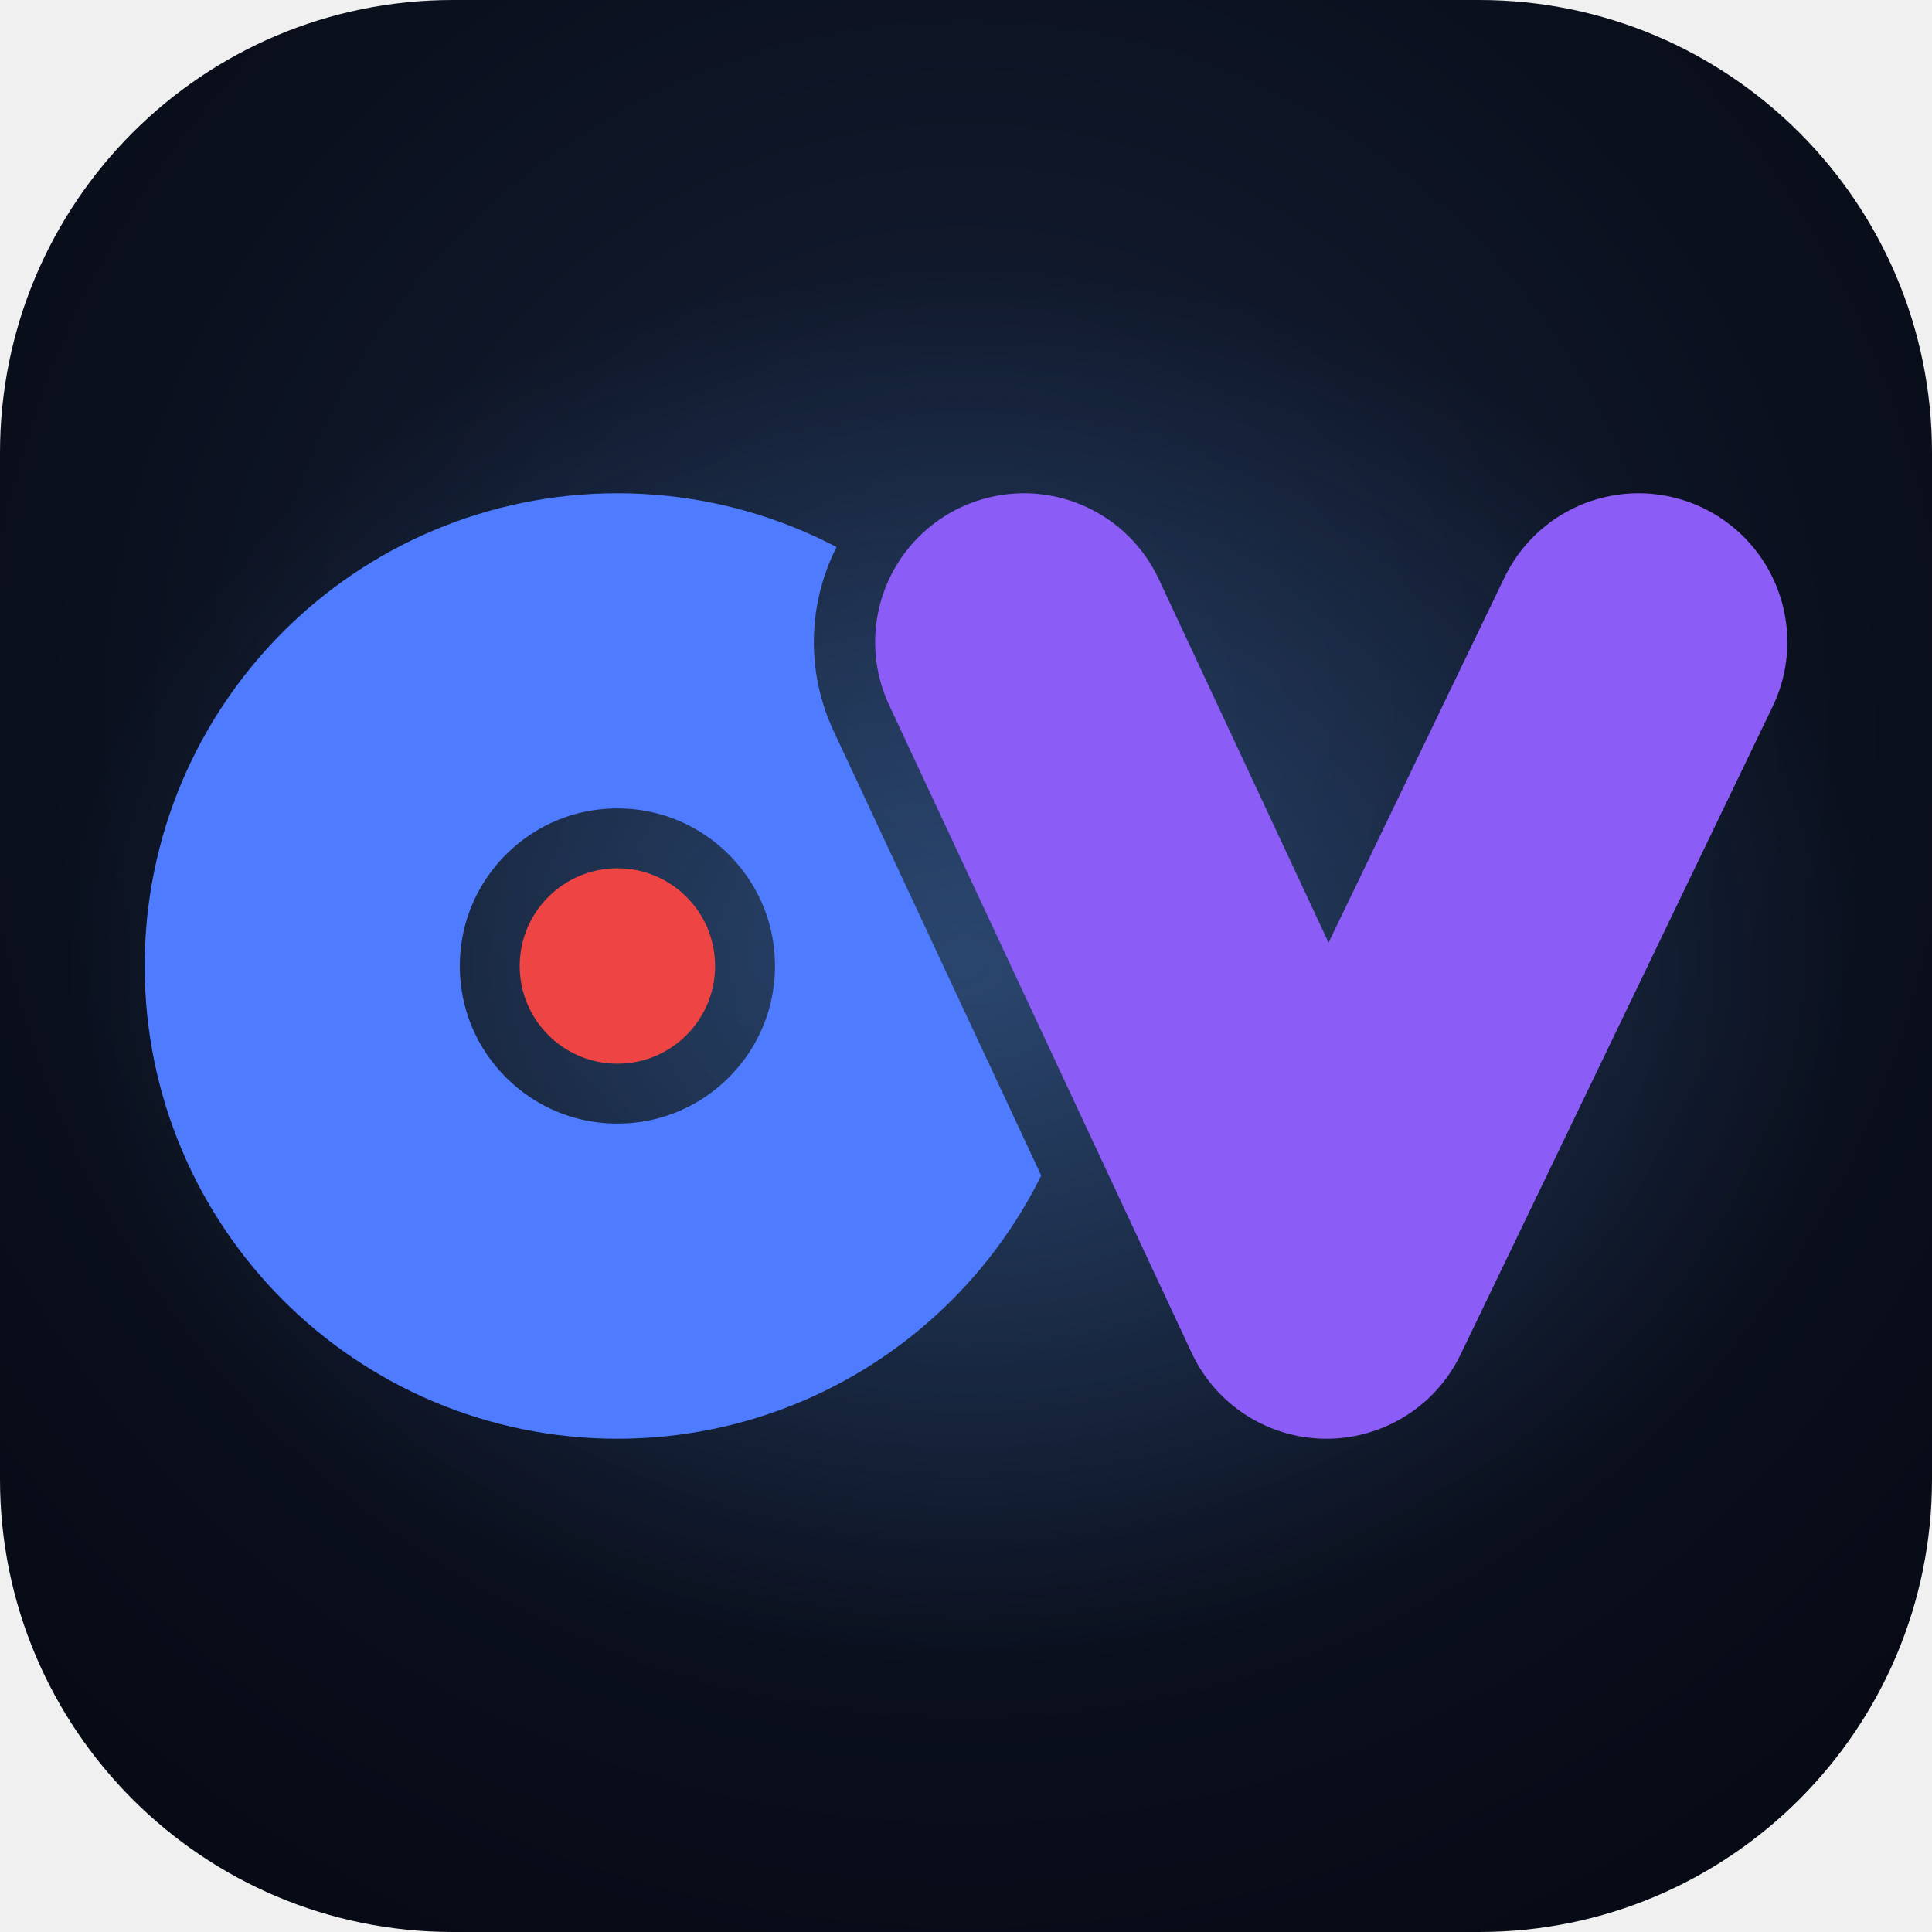
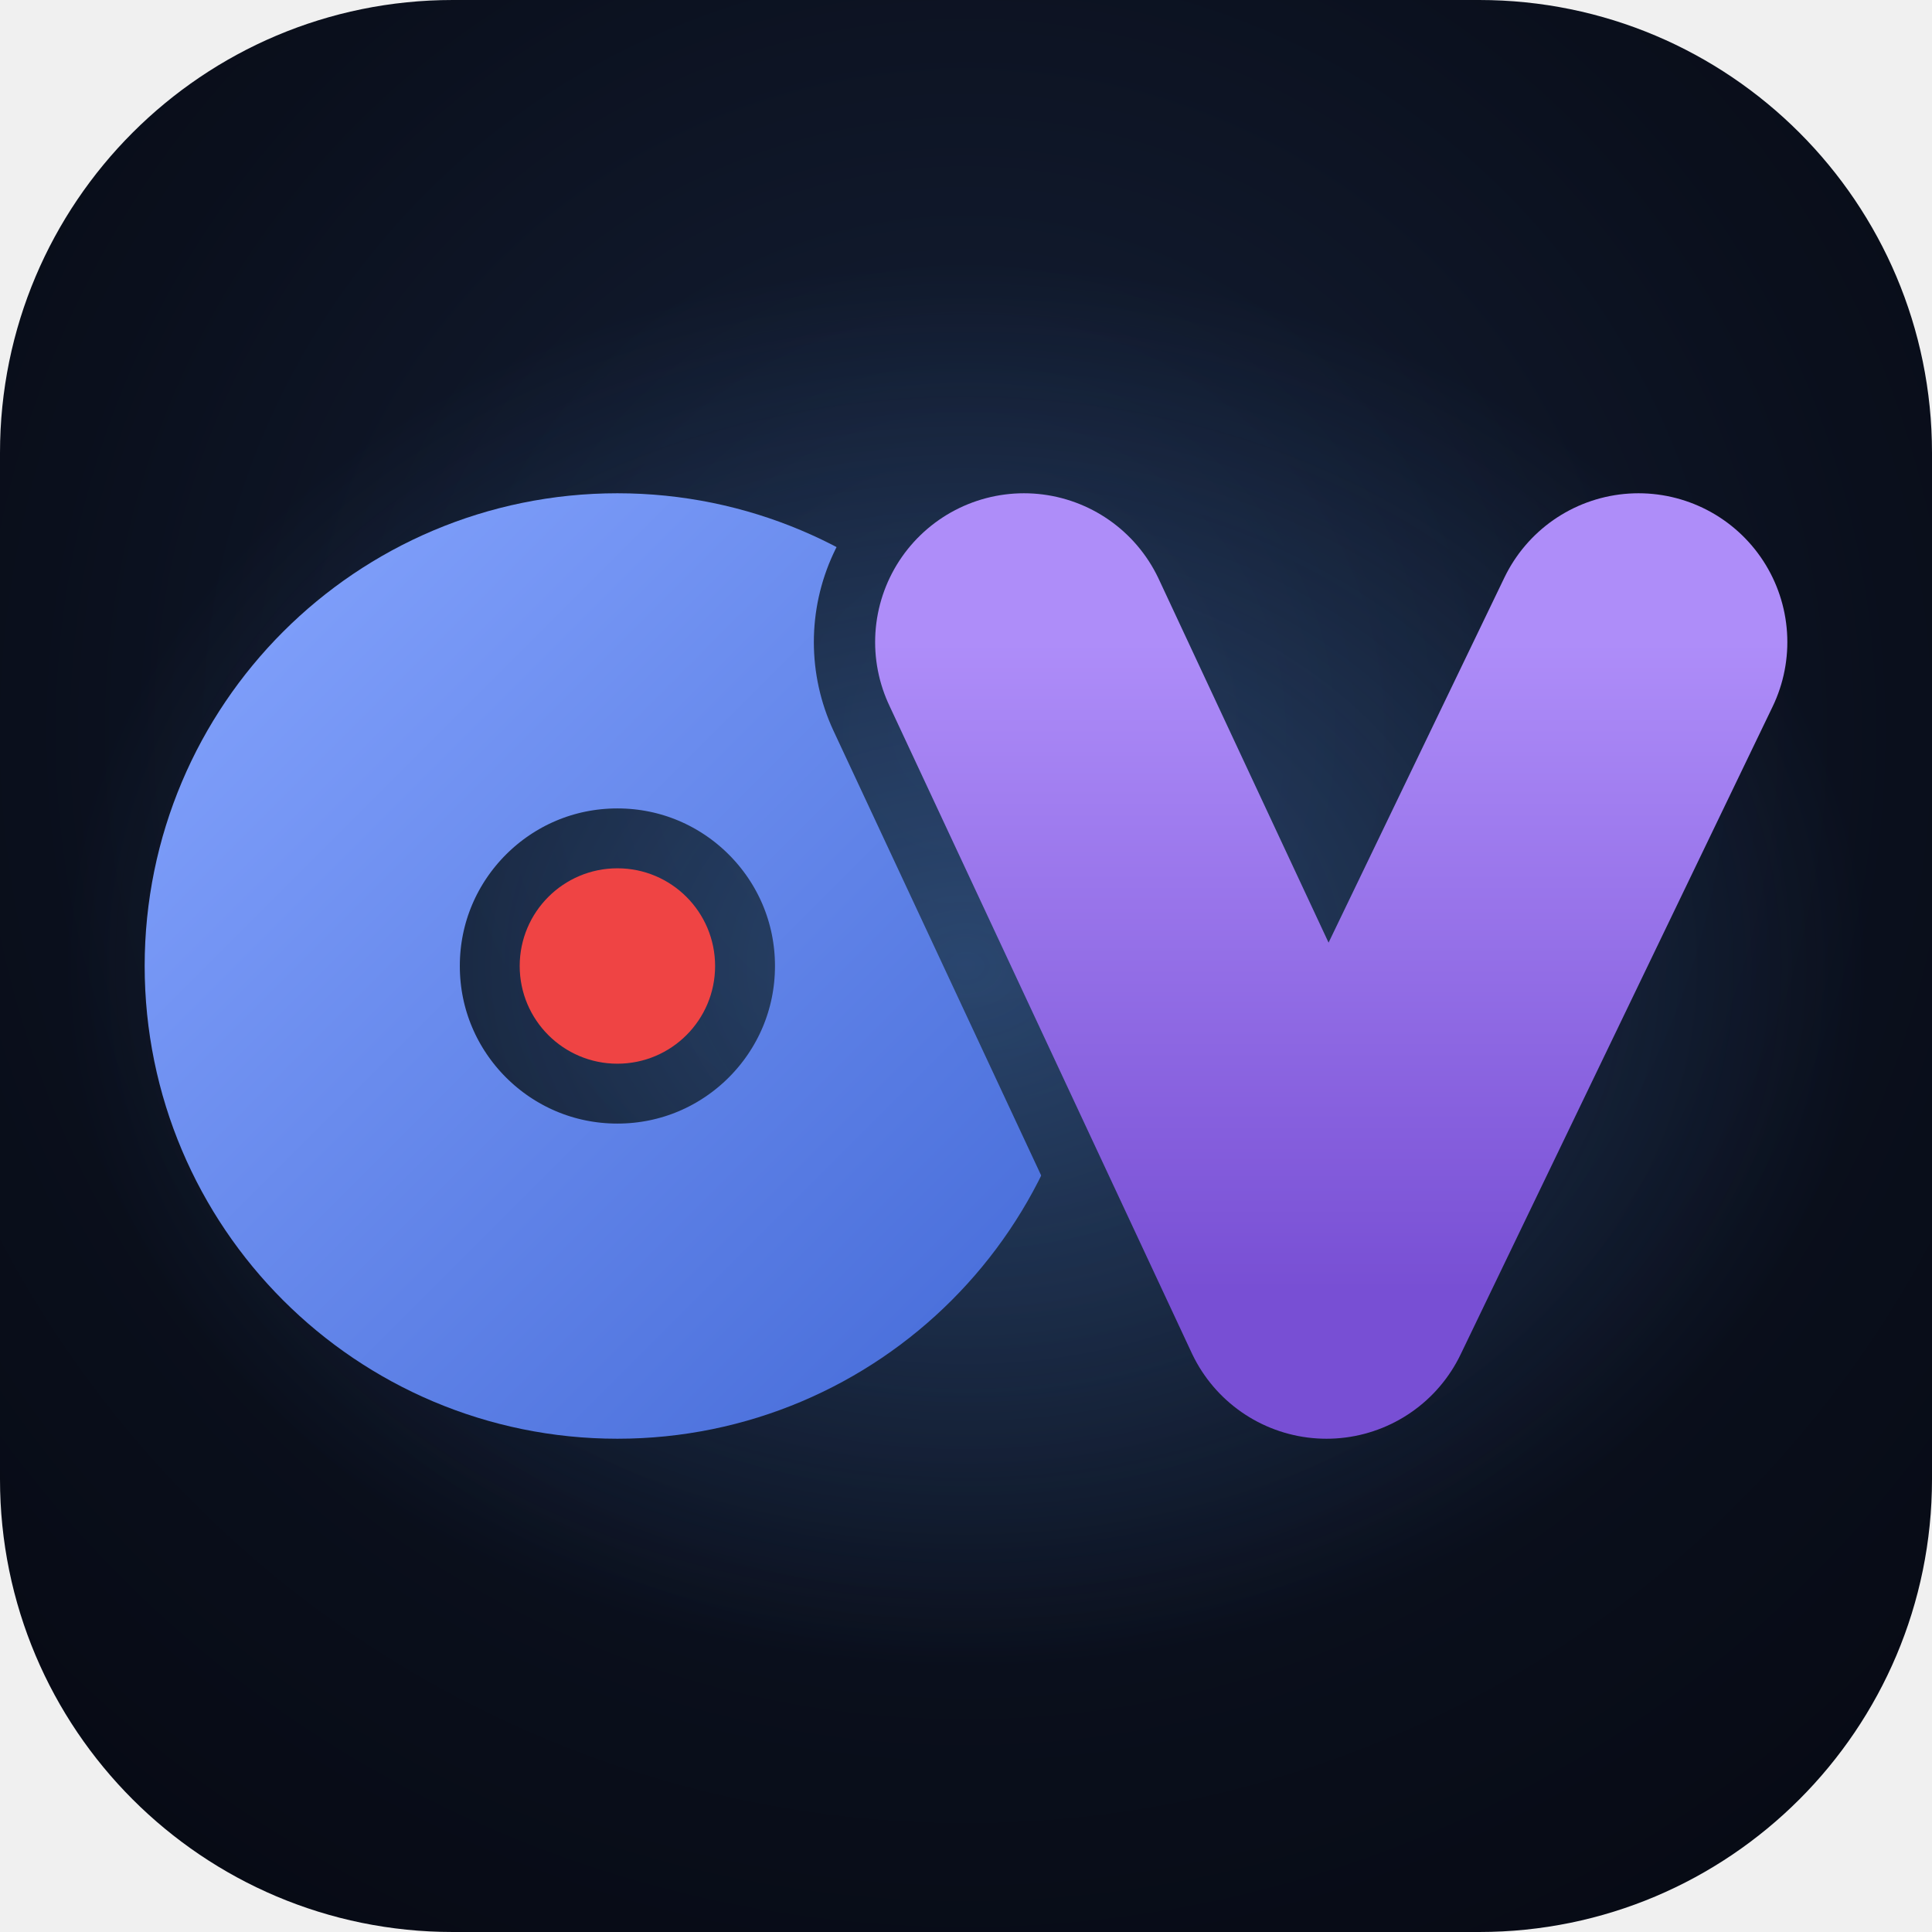
<svg xmlns="http://www.w3.org/2000/svg" viewBox="-32 -32 64 64">
  <defs>
    <mask id="ovh" maskUnits="userSpaceOnUse" x="-20" y="-20" width="140" height="140">
      <rect x="-20" y="-20" width="140" height="140" fill="#fff" />
      <path d="M70.59 68.5L53.31 31.5M70.59 68.5L88.41 31.5" fill="none" stroke="#000" stroke-width="24" stroke-linecap="round" />
    </mask>
+     <linearGradient id="ovgo" gradientUnits="userSpaceOnUse" x1="3.09" y1="23" x2="57.09" y2="77">
+       <stop offset="0" stop-color="#87a6ff" />
+       <stop offset="1" stop-color="#4268d6" />
+     </linearGradient>
+     <linearGradient id="ovgv" gradientUnits="userSpaceOnUse" x1="0" y1="31.5" x2="0" y2="68.5">
+       <stop offset="0" stop-color="#ae8df9" />
+       <stop offset="1" stop-color="#784fd4" />
+     </linearGradient>
    <radialGradient id="glow">
      <stop offset="0" stop-color="#60a5fa" stop-opacity=".3" />
      <stop offset="1" stop-color="#60a5fa" stop-opacity="0" />
    </radialGradient>
    <radialGradient id="bg" cx=".5" cy=".38" r=".8">
      <stop offset="0" stop-color="#16223a" />
      <stop offset=".6" stop-color="#0a0f1c" />
      <stop offset="1" stop-color="#060912" />
    </radialGradient>
  </defs>
  <rect x="-32" y="-32" width="64" height="64" rx="15" fill="url(#bg)" />
  <g transform="scale(0.58) translate(-50 -50)">
    <ellipse cx="50" cy="50" rx="52" ry="40" fill="url(#glow)" />
-     <circle cx="30.09" cy="50" r="18" fill="none" stroke="#4f7cff" stroke-width="18" mask="url(#ovh)" />
-     <path d="M70.59 68.5L53.31 31.5M70.59 68.5L88.41 31.5" fill="none" stroke="#8b5cf6" stroke-width="17" stroke-linecap="round" stroke-linejoin="round" />
+     <circle cx="30.09" cy="50" r="18" fill="none" stroke="url(#ovgo)" stroke-width="18" mask="url(#ovh)" />
+     <path d="M70.59 68.5L53.31 31.5M70.59 68.5L88.41 31.5" fill="none" stroke="url(#ovgv)" stroke-width="17" stroke-linecap="round" stroke-linejoin="round" />
    <circle cx="30.09" cy="50" r="5.58" fill="#ef4444" />
  </g>
</svg>
